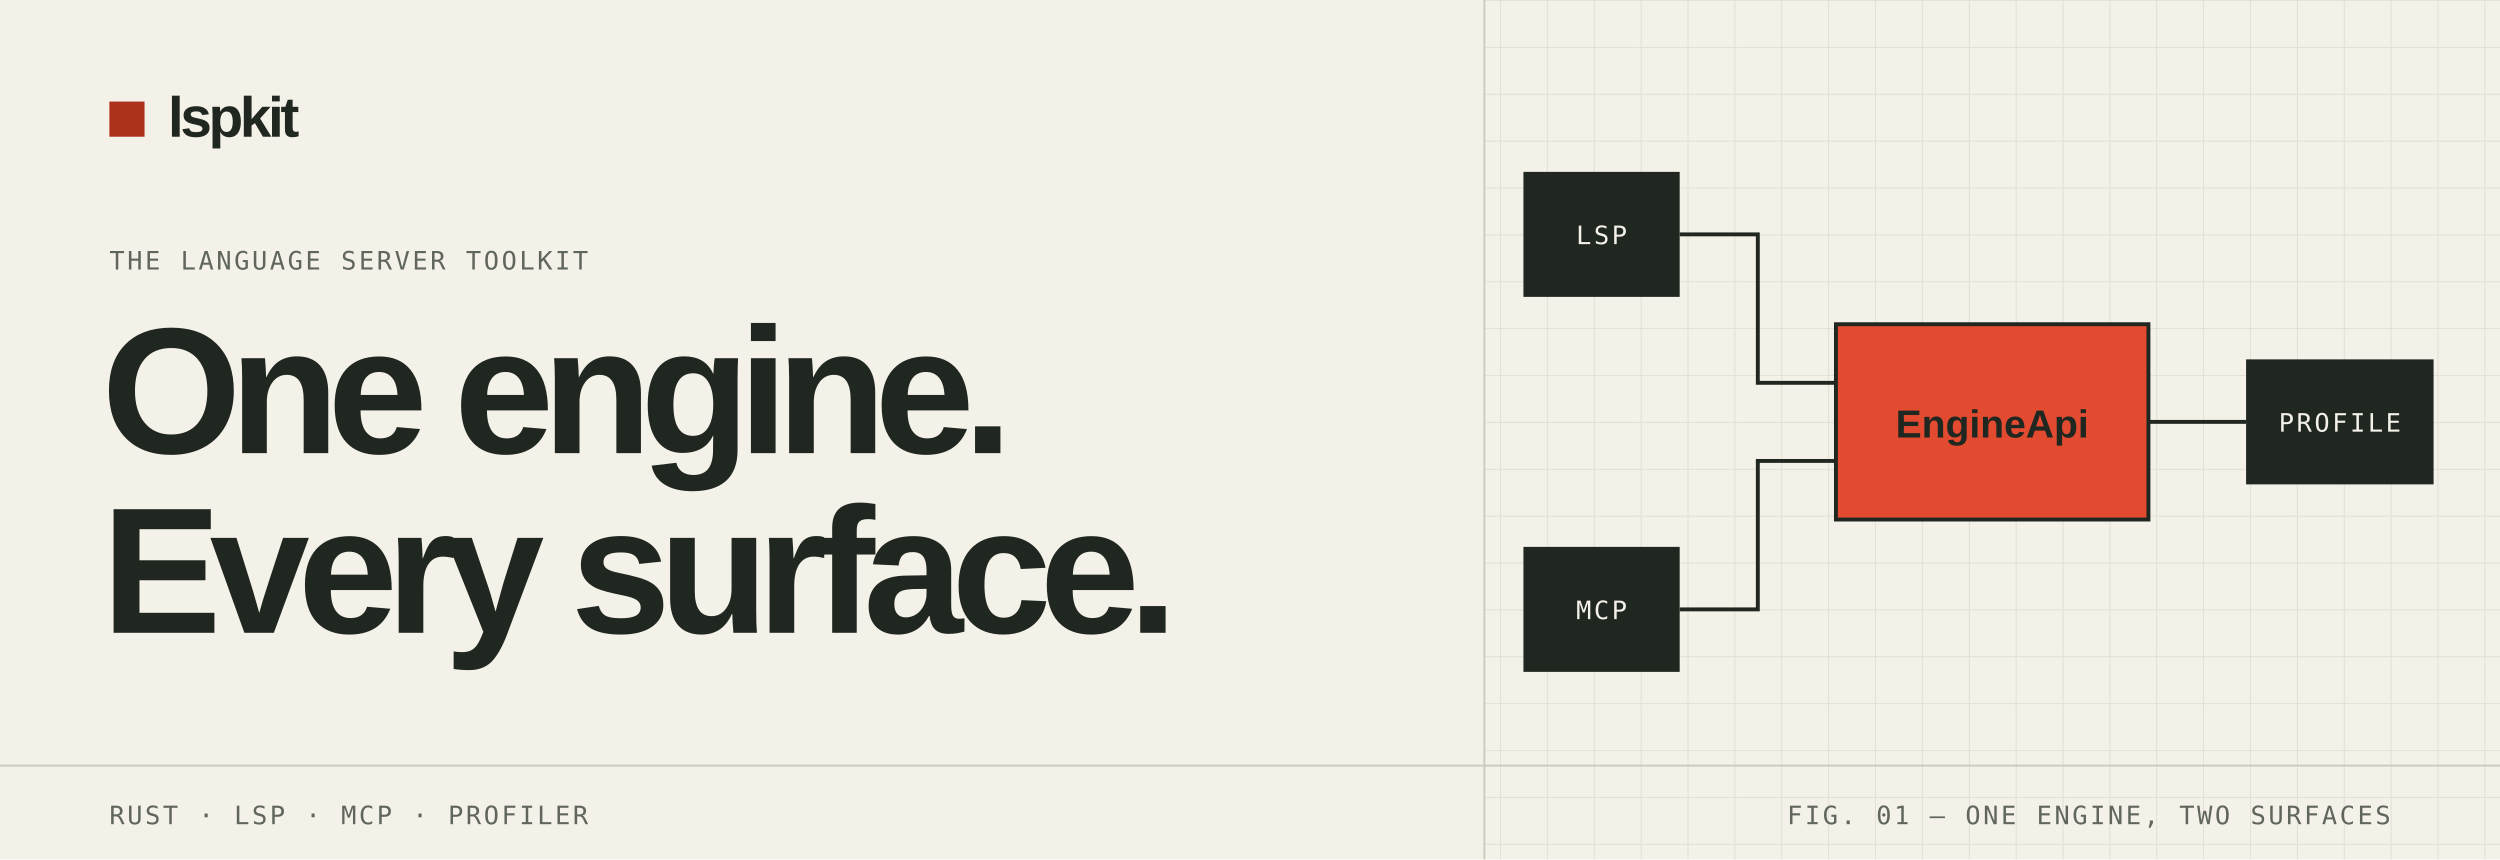
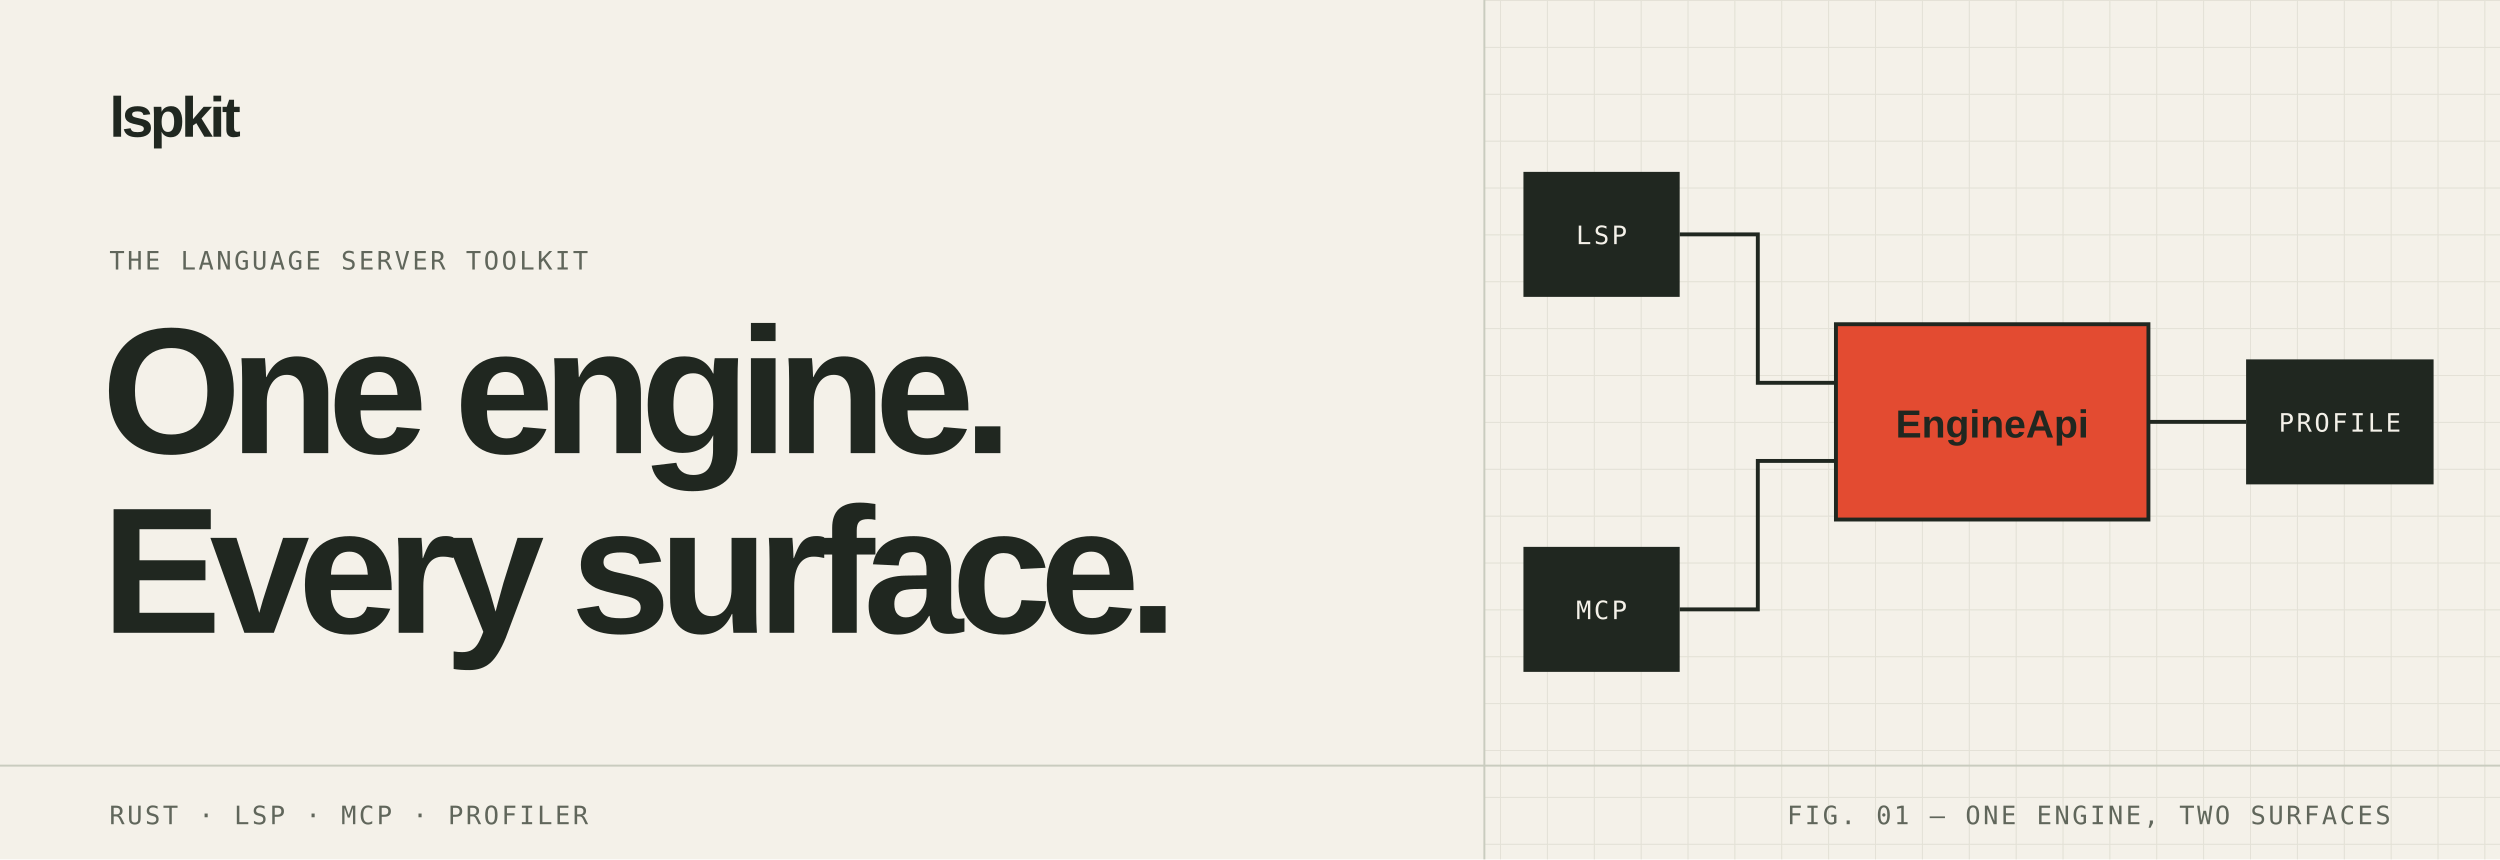
<svg xmlns="http://www.w3.org/2000/svg" viewBox="0 0 1280 440" width="1280" height="440" role="img" aria-labelledby="t d">
  <style>
    .bg { fill: #f4f1e9; } .ink { fill: #202720; } .muted { fill: #60665b; }
    .rule { stroke: #c9ccbf; } .grid { stroke: #e3e1d6; } .wire { stroke: #202720; }
-     .term { fill: #202720; } .term-text { fill: #f4f1e9; } .core { fill: #e34b31; } .mark { fill: #ad321e; }
+     .term { fill: #202720; } .term-text { fill: #f4f1e9; } .core { fill: #e34b31; }
    @media (prefers-color-scheme: dark) {
      .bg { fill: #191c19; } .ink { fill: #f4f1e9; } .muted { fill: #b3b9ac; }
      .rule { stroke: #454b41; } .grid { stroke: #232823; } .wire { stroke: #f4f1e9; }
-       .term { fill: #f4f1e9; } .term-text { fill: #191c19; } .mark { fill: #ff997f; }
+       .term { fill: #f4f1e9; } .term-text { fill: #191c19; }
    }
    text { font-family: Arial, Helvetica, sans-serif; }
    .mono { font-family: SFMono-Regular, Consolas, monospace; font-size: 13px; letter-spacing: 1.3px; }
  </style>
  <defs>
    <pattern id="g" width="24" height="24" patternUnits="userSpaceOnUse">
      <path d="M24 0H0V24" class="grid" fill="none" stroke-width="1" />
    </pattern>
  </defs>
  <rect class="bg" width="1280" height="440" />
  <rect x="760" y="0" width="520" height="440" fill="url(#g)" />
  <line class="rule" x1="760" y1="0" x2="760" y2="440" stroke-width="1" />
  <line class="rule" x1="0" y1="392" x2="1280" y2="392" stroke-width="1" />
-   <rect class="mark" x="56" y="52" width="18" height="18" />
-   <text class="ink" x="86" y="70" font-size="29" font-weight="800" letter-spacing="-1.7">lspkit</text>
+   <text class="ink" x="56" y="70" font-size="29" font-weight="800" letter-spacing="-1.7">lspkit</text>
  <text class="muted mono" x="56" y="138">THE LANGUAGE SERVER TOOLKIT</text>
  <text class="ink" x="52" y="232" font-size="92" font-weight="700" letter-spacing="-6">One engine.</text>
  <text class="ink" x="52" y="324" font-size="92" font-weight="700" letter-spacing="-6">Every surface.</text>
  <text class="muted mono" x="56" y="422">RUST · LSP · MCP · PROFILER</text>
  <text class="muted mono" x="1224" y="422" text-anchor="end">FIG. 01 — ONE ENGINE, TWO SURFACES</text>
  <g class="wire" fill="none" stroke-width="2">
    <path d="M940 196H900V120H860" />
    <path d="M940 236H900V312H860" />
    <path d="M1100 216H1150" />
  </g>
  <rect class="core" x="940" y="166" width="160" height="100" />
  <rect class="wire" x="940" y="166" width="160" height="100" fill="none" stroke-width="2" />
  <text x="1020" y="224" font-size="20" font-weight="700" text-anchor="middle" fill="#202720">EngineApi</text>
  <rect class="term" x="780" y="88" width="80" height="64" />
  <text class="term-text mono" x="820" y="125" text-anchor="middle">LSP</text>
  <rect class="term" x="780" y="280" width="80" height="64" />
  <text class="term-text mono" x="820" y="317" text-anchor="middle">MCP</text>
  <rect class="term" x="1150" y="184" width="96" height="64" />
  <text class="term-text mono" x="1198" y="221" text-anchor="middle">PROFILE</text>
</svg>
